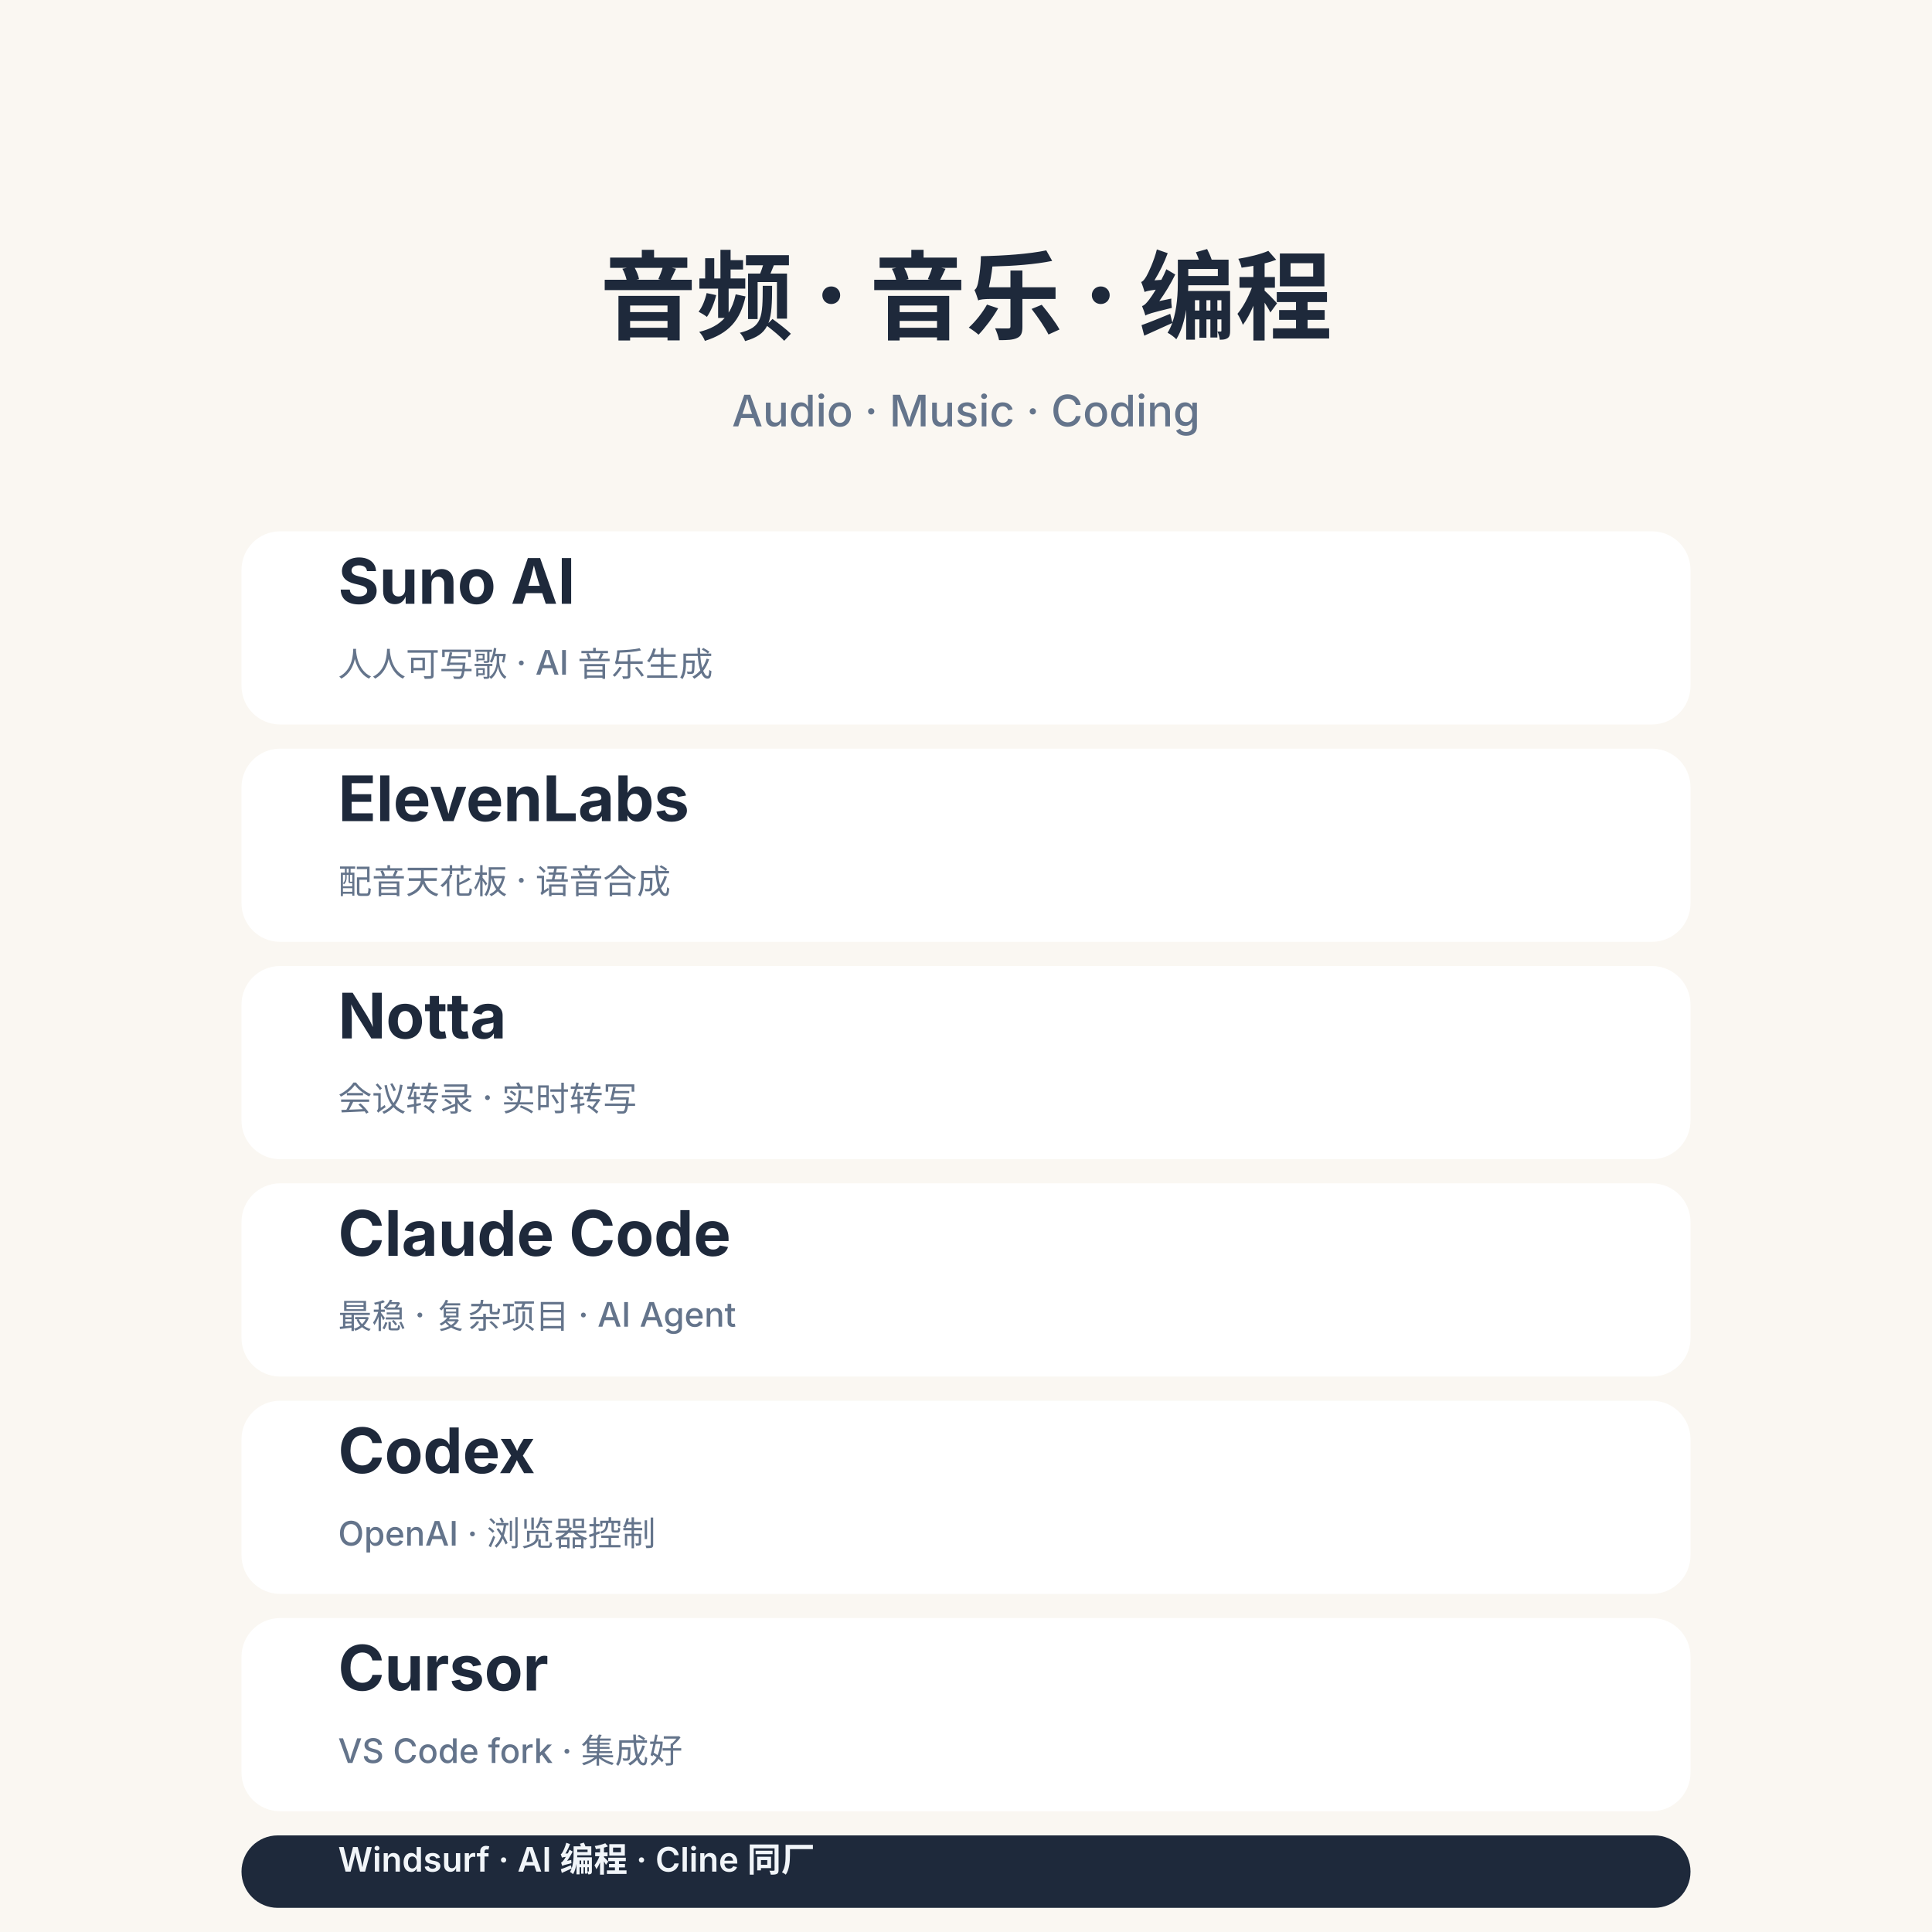
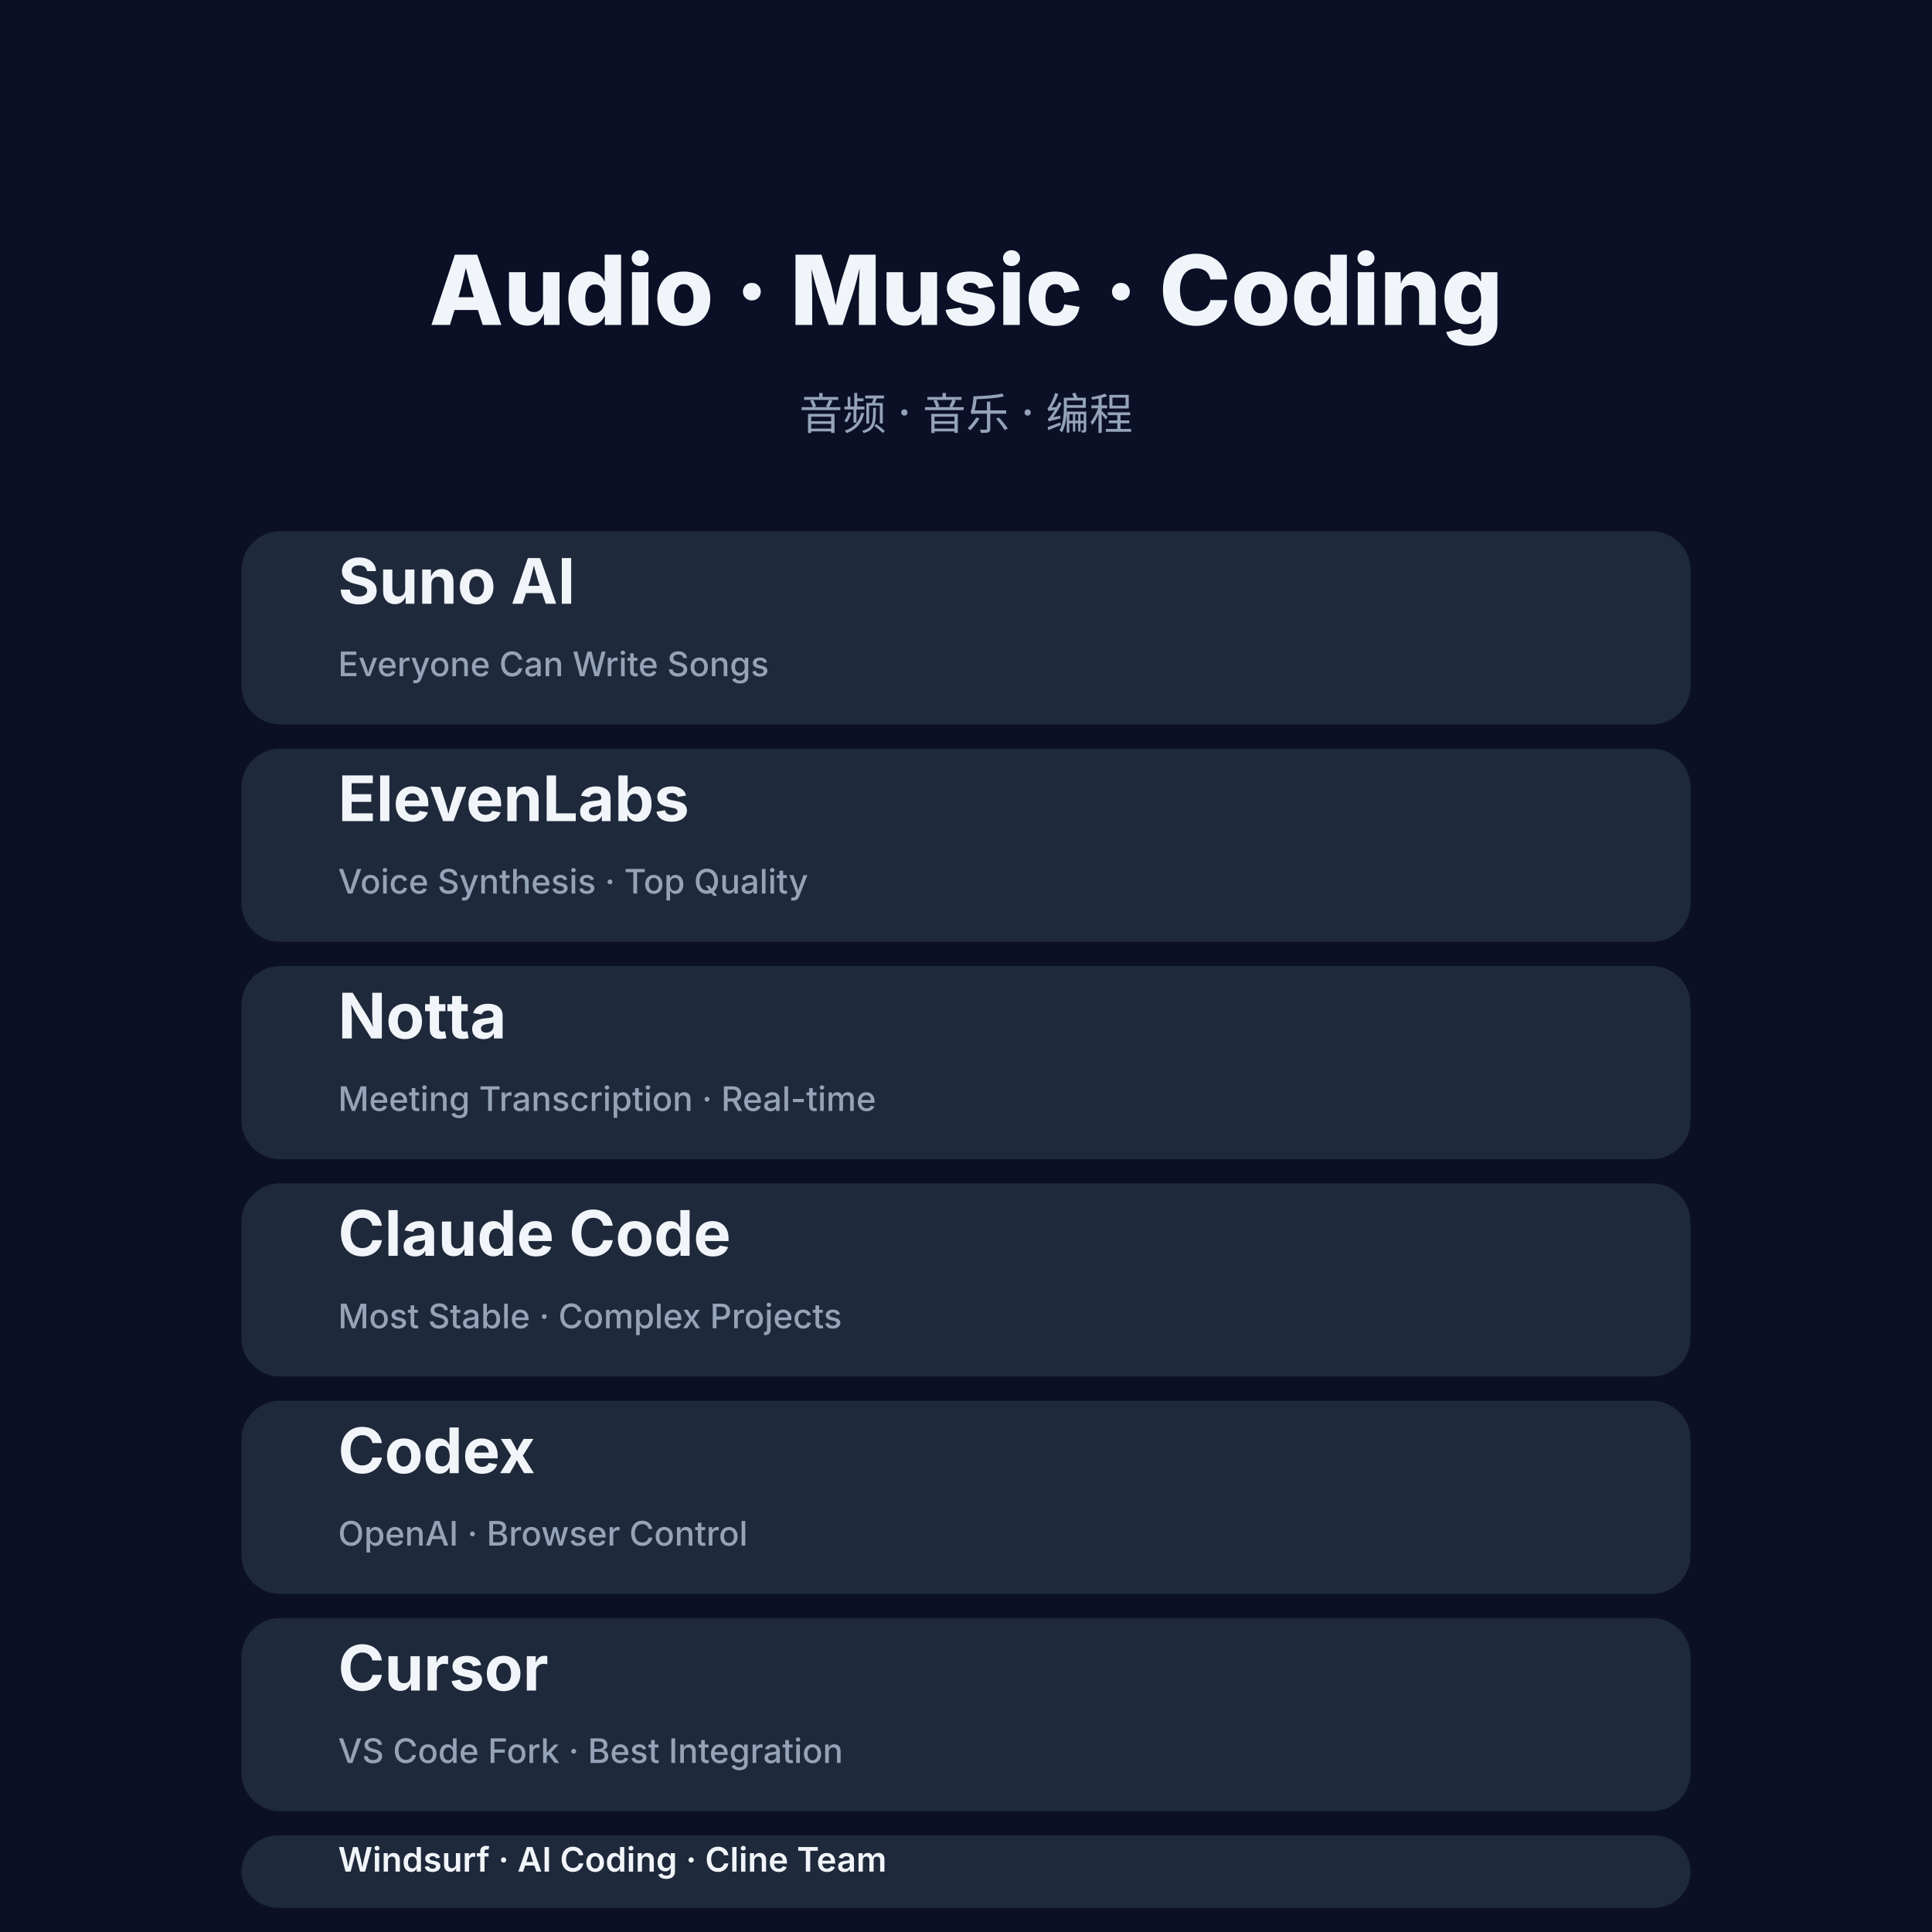
<svg xmlns="http://www.w3.org/2000/svg" viewBox="0 0 800 800">
-   <rect width="800" height="800" fill="#FAF7F2" />
-   <text x="400" y="120" text-anchor="middle" dominant-baseline="central" fill="#1E293B" font-size="40" font-weight="800" font-family="system-ui,-apple-system,sans-serif">音频 · 音乐 · 编程</text>
-   <text x="400" y="170" text-anchor="middle" dominant-baseline="central" fill="#64748B" font-size="18" font-weight="500" font-family="system-ui,-apple-system,sans-serif">Audio · Music · Coding</text>
-   <rect x="100" y="220" width="600" height="80" rx="16" fill="#fff" />
-   <text x="140" y="250" fill="#1E293B" font-size="26" font-weight="700" font-family="system-ui,-apple-system,sans-serif">Suno AI</text>
-   <text x="140" y="280" fill="#64748B" font-size="14" font-weight="500" font-family="system-ui,-apple-system,sans-serif">人人可写歌 · AI 音乐生成</text>
-   <rect x="100" y="310" width="600" height="80" rx="16" fill="#fff" />
-   <text x="140" y="340" fill="#1E293B" font-size="26" font-weight="700" font-family="system-ui,-apple-system,sans-serif">ElevenLabs</text>
-   <text x="140" y="370" fill="#64748B" font-size="14" font-weight="500" font-family="system-ui,-apple-system,sans-serif">配音天花板 · 语音合成</text>
-   <rect x="100" y="400" width="600" height="80" rx="16" fill="#fff" />
-   <text x="140" y="430" fill="#1E293B" font-size="26" font-weight="700" font-family="system-ui,-apple-system,sans-serif">Notta</text>
-   <text x="140" y="460" fill="#64748B" font-size="14" font-weight="500" font-family="system-ui,-apple-system,sans-serif">会议转录 · 实时转写</text>
-   <rect x="100" y="490" width="600" height="80" rx="16" fill="#fff" />
-   <text x="140" y="520" fill="#1E293B" font-size="26" font-weight="700" font-family="system-ui,-apple-system,sans-serif">Claude Code</text>
-   <text x="140" y="550" fill="#64748B" font-size="14" font-weight="500" font-family="system-ui,-apple-system,sans-serif">最稳 · 复杂项目 · AI Agent</text>
-   <rect x="100" y="580" width="600" height="80" rx="16" fill="#fff" />
-   <text x="140" y="610" fill="#1E293B" font-size="26" font-weight="700" font-family="system-ui,-apple-system,sans-serif">Codex</text>
-   <text x="140" y="640" fill="#64748B" font-size="14" font-weight="500" font-family="system-ui,-apple-system,sans-serif">OpenAI · 浏览器控制</text>
-   <rect x="100" y="670" width="600" height="80" rx="16" fill="#fff" />
-   <text x="140" y="700" fill="#1E293B" font-size="26" font-weight="700" font-family="system-ui,-apple-system,sans-serif">Cursor</text>
-   <text x="140" y="730" fill="#64748B" font-size="14" font-weight="500" font-family="system-ui,-apple-system,sans-serif">VS Code fork · 集成好</text>
+   <rect width="800" height="800" fill="#0B1027" />
+   <text x="400" y="120" text-anchor="middle" dominant-baseline="central" fill="#F1F5F9" font-size="40" font-weight="800" font-family="system-ui,-apple-system,sans-serif">Audio · Music · Coding</text>
+   <text x="400" y="170" text-anchor="middle" dominant-baseline="central" fill="#94A3B8" font-size="18" font-weight="500" font-family="system-ui,-apple-system,sans-serif">音频 · 音乐 · 编程</text>
+   <rect x="100" y="220" width="600" height="80" rx="16" fill="#1E293B" />
+   <text x="140" y="250" fill="#F1F5F9" font-size="26" font-weight="700" font-family="system-ui,-apple-system,sans-serif">Suno AI</text>
+   <text x="140" y="280" fill="#94A3B8" font-size="14" font-weight="500" font-family="system-ui,-apple-system,sans-serif">Everyone Can Write Songs</text>
+   <rect x="100" y="310" width="600" height="80" rx="16" fill="#1E293B" />
+   <text x="140" y="340" fill="#F1F5F9" font-size="26" font-weight="700" font-family="system-ui,-apple-system,sans-serif">ElevenLabs</text>
+   <text x="140" y="370" fill="#94A3B8" font-size="14" font-weight="500" font-family="system-ui,-apple-system,sans-serif">Voice Synthesis · Top Quality</text>
+   <rect x="100" y="400" width="600" height="80" rx="16" fill="#1E293B" />
+   <text x="140" y="430" fill="#F1F5F9" font-size="26" font-weight="700" font-family="system-ui,-apple-system,sans-serif">Notta</text>
+   <text x="140" y="460" fill="#94A3B8" font-size="14" font-weight="500" font-family="system-ui,-apple-system,sans-serif">Meeting Transcription · Real-time</text>
+   <rect x="100" y="490" width="600" height="80" rx="16" fill="#1E293B" />
+   <text x="140" y="520" fill="#F1F5F9" font-size="26" font-weight="700" font-family="system-ui,-apple-system,sans-serif">Claude Code</text>
+   <text x="140" y="550" fill="#94A3B8" font-size="14" font-weight="500" font-family="system-ui,-apple-system,sans-serif">Most Stable · Complex Projects</text>
+   <rect x="100" y="580" width="600" height="80" rx="16" fill="#1E293B" />
+   <text x="140" y="610" fill="#F1F5F9" font-size="26" font-weight="700" font-family="system-ui,-apple-system,sans-serif">Codex</text>
+   <text x="140" y="640" fill="#94A3B8" font-size="14" font-weight="500" font-family="system-ui,-apple-system,sans-serif">OpenAI · Browser Control</text>
+   <rect x="100" y="670" width="600" height="80" rx="16" fill="#1E293B" />
+   <text x="140" y="700" fill="#F1F5F9" font-size="26" font-weight="700" font-family="system-ui,-apple-system,sans-serif">Cursor</text>
+   <text x="140" y="730" fill="#94A3B8" font-size="14" font-weight="500" font-family="system-ui,-apple-system,sans-serif">VS Code Fork · Best Integration</text>
  <rect x="100" y="760" width="600" height="30" rx="15" fill="#1E293B" />
-   <text x="140" y="775" fill="#F1F5F9" font-size="14" font-weight="600" font-family="system-ui,-apple-system,sans-serif">Windsurf · AI 编程 · Cline 同厂</text>
+   <text x="140" y="775" fill="#F1F5F9" font-size="14" font-weight="600" font-family="system-ui,-apple-system,sans-serif">Windsurf · AI Coding · Cline Team</text>
</svg>
